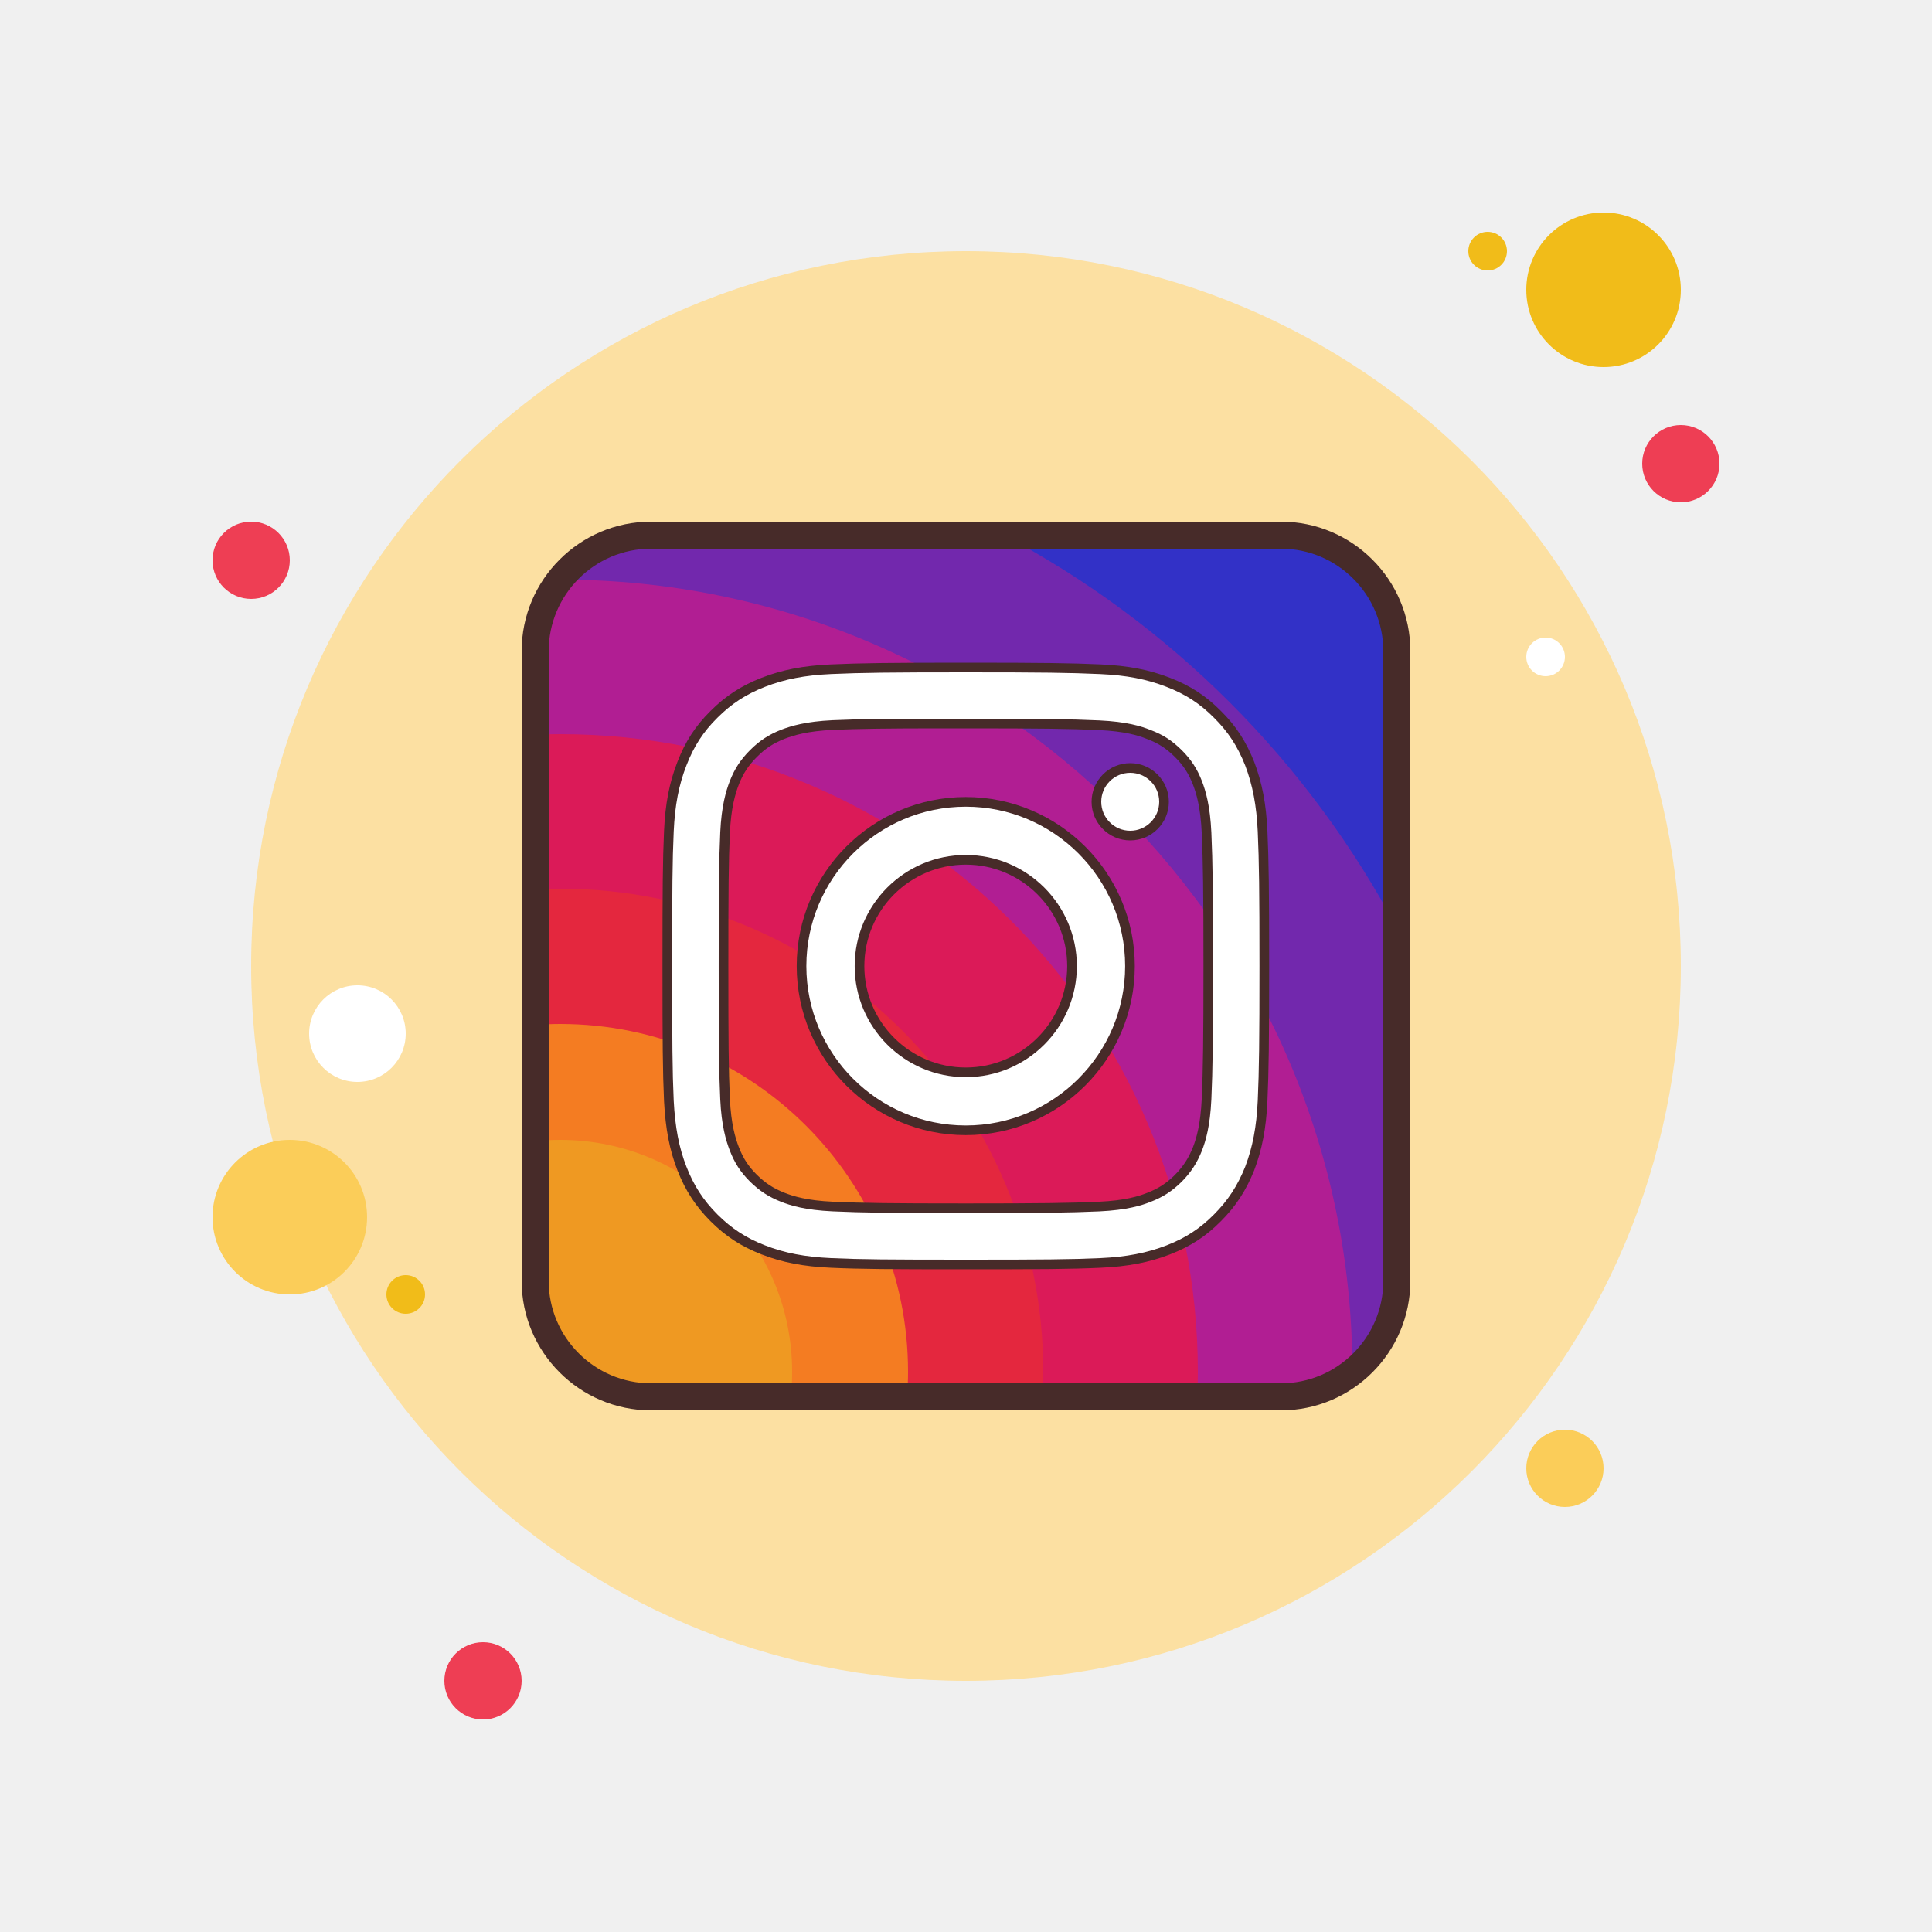
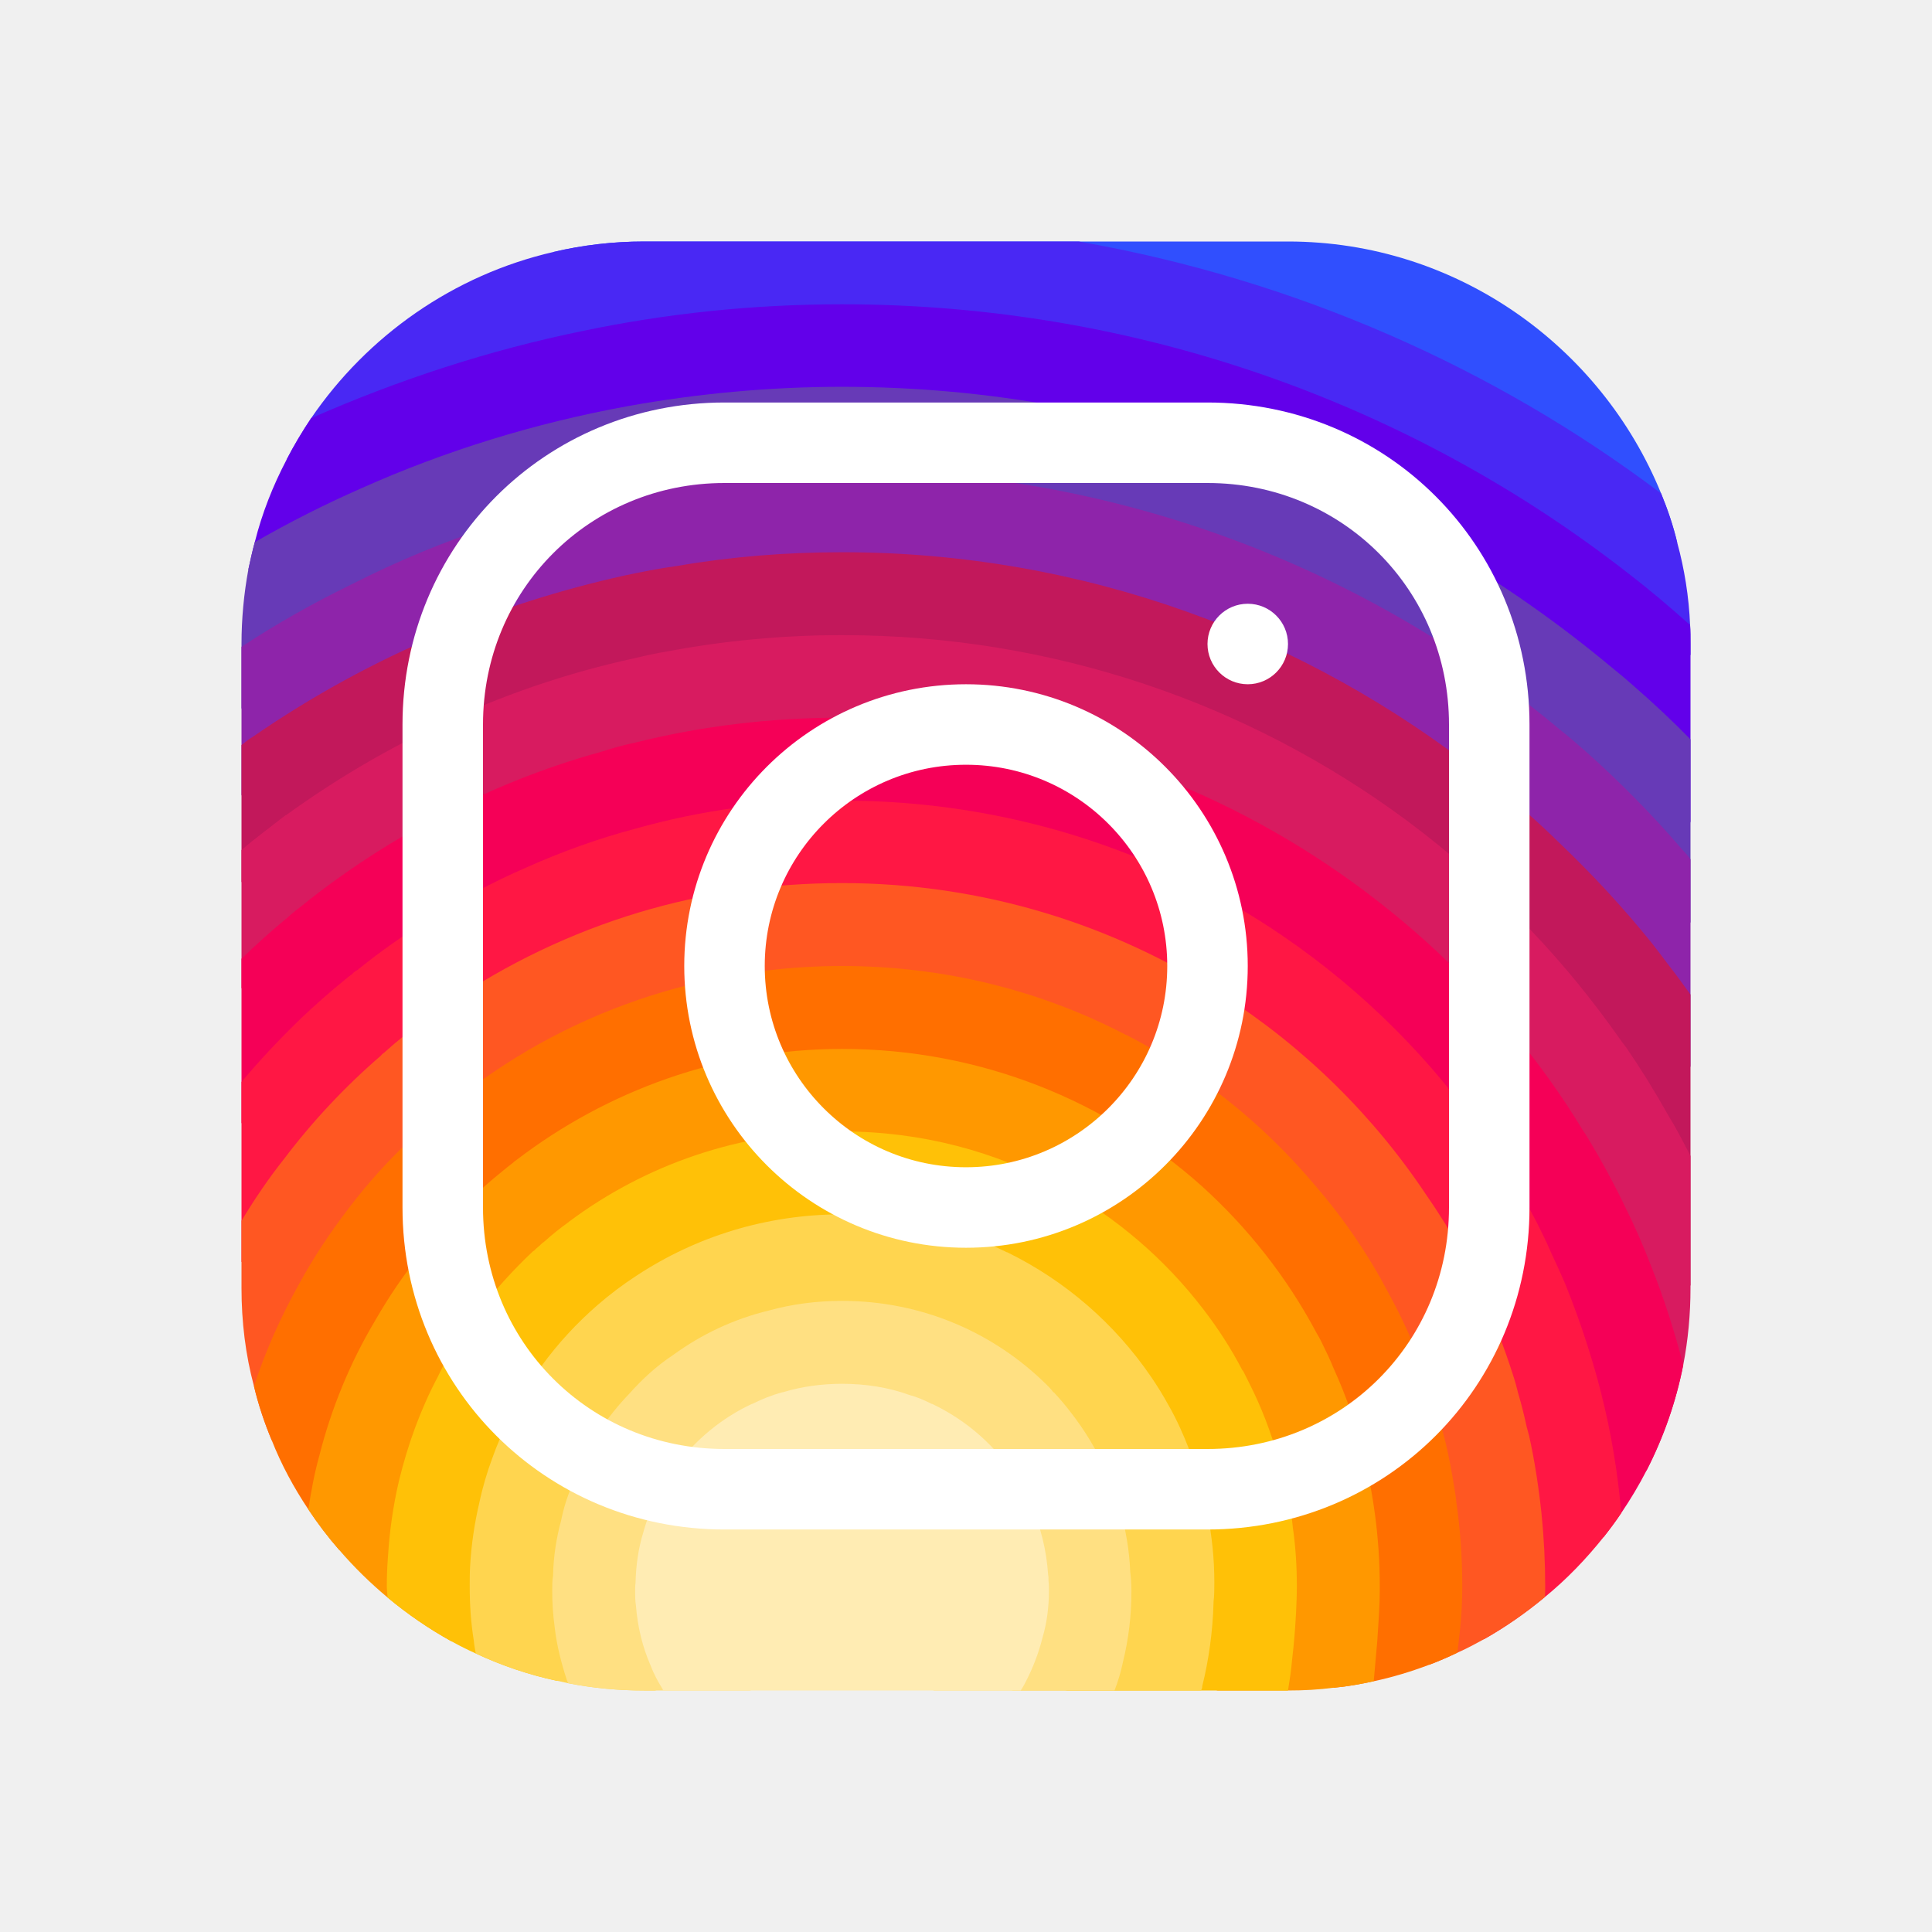
- <svg xmlns="http://www.w3.org/2000/svg" viewBox="0 0 100 100" width="100px" height="100px">
-   <circle cx="13" cy="29" r="2" fill="#ee3e54" />
-   <circle cx="77" cy="13" r="1" fill="#f1bc19" />
-   <circle cx="50" cy="50" r="37" fill="#fce0a2" />
-   <circle cx="83" cy="15" r="4" fill="#f1bc19" />
-   <circle cx="87" cy="24" r="2" fill="#ee3e54" />
-   <circle cx="81" cy="76" r="2" fill="#fbcd59" />
-   <circle cx="15" cy="63" r="4" fill="#fbcd59" />
-   <circle cx="25" cy="87" r="2" fill="#ee3e54" />
-   <circle cx="18.5" cy="53.5" r="2.5" fill="#fff" />
-   <circle cx="21" cy="67" r="1" fill="#f1bc19" />
-   <circle cx="80" cy="34" r="1" fill="#fff" />
-   <path fill="#3231c7" d="M72.3,33.7v32.6c0,3.31-2.69,6-6,6H33.7c-3.31,0-6-2.69-6-6V33.7c0-3.31,2.69-6,6-6h32.6 C69.61,27.7,72.3,30.39,72.3,33.7z" />
-   <path fill="#7228ad" d="M72.3,48.04V66.3c0,3.31-2.69,6-6,6H33.7c-3.31,0-6-2.69-6-6V33.7c0-3.31,2.69-6,6-6h18.26 C60.6,32.29,67.71,39.4,72.3,48.04z" />
-   <path fill="#b11e93" d="M70,71c0,0.01,0,0.01,0,0.02c-1.02,0.8-2.3,1.28-3.7,1.28H33.7c-3.31,0-6-2.69-6-6V33.7 c0-1.4,0.48-2.68,1.28-3.7c0.01,0,0.01,0,0.02,0C51.64,30,70,48.36,70,71z" />
-   <path fill="#db1a58" d="M62,71c0,0.44-0.01,0.87-0.03,1.3H33.7c-3.31,0-6-2.69-6-6V38.03C28.13,38.01,28.56,38,29,38 C47.23,38,62,52.77,62,71z" />
-   <path fill="#e4273e" d="M54,71c0,0.43-0.01,0.87-0.03,1.3H33.7c-3.31,0-6-2.69-6-6V46.03C28.13,46.01,28.57,46,29,46 C42.81,46,54,57.19,54,71z" />
-   <path fill="#f47c22" d="M47,71c0,0.44-0.02,0.87-0.05,1.3H33.7c-3.31,0-6-2.69-6-6V53.05C28.13,53.02,28.56,53,29,53 C38.94,53,47,61.06,47,71z" />
-   <path fill="#ef9922" d="M41,71c0,0.44-0.02,0.87-0.07,1.3H33.7c-3.31,0-6-2.69-6-6v-7.23C28.13,59.02,28.56,59,29,59 C35.63,59,41,64.37,41,71z" />
-   <path fill="#472b29" d="M66.3,73H33.7c-3.694,0-6.7-3.006-6.7-6.7V33.7c0-3.694,3.006-6.7,6.7-6.7h32.6 c3.694,0,6.7,3.006,6.7,6.7v32.6C73,69.994,69.994,73,66.3,73z M33.7,28.4c-2.923,0-5.3,2.377-5.3,5.3v32.6 c0,2.922,2.377,5.3,5.3,5.3h32.6c2.923,0,5.3-2.377,5.3-5.3V33.7c0-2.922-2.377-5.3-5.3-5.3H33.7z" />
+ <svg xmlns="http://www.w3.org/2000/svg" viewBox="0 0 48 48" width="144px" height="144px">
+   <path fill="#304ffe" d="M41.67,13.48c-0.4,0.26-0.97,0.5-1.21,0.77c-0.09,0.09-0.14,0.19-0.12,0.29v1.03l-0.3,1.01l-0.3,1l-0.33,1.1 l-0.68,2.25l-0.66,2.22l-0.5,1.67c0,0.26-0.01,0.52-0.03,0.77c-0.07,0.96-0.27,1.88-0.59,2.74c-0.19,0.53-0.42,1.04-0.7,1.52 c-0.1,0.19-0.22,0.38-0.34,0.56c-0.4,0.63-0.88,1.21-1.41,1.72c-0.41,0.41-0.86,0.79-1.35,1.11c0,0,0,0-0.01,0 c-0.08,0.07-0.17,0.13-0.27,0.18c-0.31,0.21-0.64,0.39-0.98,0.55c-0.23,0.12-0.46,0.22-0.7,0.31c-0.05,0.03-0.11,0.05-0.16,0.07 c-0.57,0.27-1.23,0.45-1.89,0.54c-0.04,0.01-0.07,0.01-0.11,0.02c-0.4,0.07-0.79,0.13-1.19,0.16c-0.18,0.02-0.37,0.03-0.55,0.03 l-0.71-0.04l-3.42-0.18c0-0.01-0.01,0-0.01,0l-1.72-0.09c-0.13,0-0.27,0-0.4-0.01c-0.54-0.02-1.06-0.08-1.58-0.19 c-0.01,0-0.01,0-0.01,0c-0.95-0.18-1.86-0.5-2.71-0.93c-0.47-0.24-0.93-0.51-1.36-0.82c-0.18-0.13-0.35-0.27-0.52-0.42 c-0.48-0.4-0.91-0.83-1.31-1.27c-0.06-0.06-0.11-0.12-0.16-0.18c-0.06-0.06-0.12-0.13-0.17-0.19c-0.38-0.48-0.7-0.97-0.96-1.49 c-0.24-0.46-0.43-0.95-0.58-1.49c-0.06-0.19-0.11-0.37-0.15-0.57c-0.01-0.01-0.02-0.03-0.02-0.05c-0.1-0.41-0.19-0.84-0.24-1.27 c-0.06-0.33-0.09-0.66-0.09-1c-0.02-0.13-0.02-0.27-0.02-0.4l1.91-2.95l1.87-2.88l0.85-1.31l0.77-1.18l0.26-0.41v-1.03 c0.02-0.23,0.03-0.47,0.02-0.69c-0.01-0.7-0.15-1.38-0.38-2.03c-0.22-0.69-0.53-1.34-0.85-1.94c-0.38-0.69-0.78-1.31-1.11-1.87 C14,7.4,13.66,6.73,13.75,6.26C14.47,6.09,15.23,6,16,6h16c4.18,0,7.78,2.6,9.27,6.26C41.43,12.65,41.57,13.06,41.67,13.48z" />
+   <path fill="#4928f4" d="M42,16v0.27l-1.38,0.8l-0.88,0.51l-0.97,0.56l-1.94,1.13l-1.9,1.1l-1.94,1.12l-0.77,0.45 c0,0.48-0.12,0.92-0.34,1.32c-0.31,0.58-0.83,1.06-1.49,1.47c-0.67,0.41-1.49,0.74-2.41,0.98c0,0,0-0.01-0.01,0 c-3.56,0.92-8.42,0.5-10.78-1.26c-0.66-0.49-1.12-1.09-1.32-1.78c-0.06-0.23-0.09-0.48-0.09-0.73v-7.19 c0.01-0.15-0.09-0.3-0.27-0.45c-0.54-0.43-1.81-0.84-3.23-1.25c-1.11-0.31-2.3-0.62-3.3-0.92c-0.79-0.24-1.46-0.48-1.86-0.71 c0.18-0.35,0.39-0.7,0.61-1.03c1.4-2.05,3.54-3.56,6.02-4.13C14.47,6.09,15.23,6,16,6h10.8c5.37,0.94,10.32,3.13,14.47,6.26 c0.16,0.39,0.3,0.8,0.4,1.22c0.18,0.66,0.29,1.34,0.32,2.05C42,15.68,42,15.84,42,16z" />
+   <path fill="#6200ea" d="M42,16v4.41l-0.22,0.68l-0.75,2.33l-0.78,2.4l-0.41,1.28l-0.38,1.19l-0.37,1.13l-0.36,1.12l-0.19,0.59 l-0.25,0.78c0,0.76-0.02,1.43-0.07,2c-0.01,0.06-0.02,0.12-0.02,0.18c-0.06,0.53-0.14,0.98-0.27,1.36 c-0.01,0.06-0.03,0.12-0.05,0.17c-0.26,0.72-0.65,1.18-1.23,1.48c-0.14,0.08-0.3,0.14-0.47,0.2c-0.53,0.18-1.2,0.27-2.02,0.32 c-0.6,0.04-1.29,0.05-2.07,0.05H31.4l-1.19-0.05L30,37.61l-2.17-0.09l-2.2-0.09l-7.25-0.3l-1.88-0.08h-0.26 c-0.78-0.01-1.45-0.06-2.03-0.14c-0.84-0.13-1.49-0.35-1.98-0.68c-0.7-0.45-1.11-1.11-1.35-2.03c-0.06-0.22-0.11-0.45-0.14-0.7 c-0.1-0.58-0.15-1.25-0.18-2c0-0.15,0-0.3-0.01-0.46c-0.01-0.01,0-0.01,0-0.01v-0.58c-0.01-0.29-0.01-0.59-0.01-0.9l0.05-1.61 l0.03-1.15l0.04-1.34v-0.19l0.07-2.46l0.07-2.46l0.07-2.31l0.06-2.27l0.02-0.6c0-0.31-1.05-0.49-2.22-0.64 c-0.93-0.12-1.95-0.23-2.56-0.37c0.05-0.23,0.1-0.46,0.16-0.68c0.18-0.72,0.45-1.4,0.79-2.05c0.18-0.35,0.39-0.7,0.61-1.03 c2.16-0.95,4.41-1.69,6.76-2.17c2.06-0.43,4.21-0.66,6.43-0.66c7.36,0,14.16,2.49,19.54,6.69c0.52,0.4,1.03,0.83,1.53,1.28 C42,15.68,42,15.84,42,16z" />
+   <path fill="#673ab7" d="M42,18.37v4.54l-0.55,1.06l-1.05,2.05l-0.56,1.08l-0.51,0.99l-0.22,0.43c0,0.31,0,0.61-0.02,0.9 c0,0.43-0.02,0.84-0.05,1.22c-0.04,0.45-0.1,0.86-0.16,1.24c-0.15,0.79-0.36,1.47-0.66,2.03c-0.04,0.07-0.08,0.14-0.12,0.2 c-0.11,0.18-0.24,0.35-0.38,0.51c-0.18,0.22-0.38,0.41-0.61,0.57c-0.34,0.26-0.74,0.47-1.2,0.63c-0.57,0.21-1.23,0.35-2.01,0.43 c-0.51,0.05-1.07,0.08-1.68,0.08l-0.42,0.02l-2.08,0.12h-0.01L27.5,36.6l-2.25,0.13l-3.1,0.18l-3.77,0.22l-0.55,0.03 c-0.51,0-0.99-0.03-1.45-0.09c-0.05-0.01-0.09-0.02-0.14-0.02c-0.68-0.11-1.3-0.29-1.86-0.54c-0.68-0.3-1.27-0.7-1.77-1.18 c-0.44-0.43-0.82-0.92-1.13-1.47c-0.07-0.13-0.14-0.25-0.2-0.39c-0.3-0.59-0.54-1.25-0.72-1.97c-0.03-0.12-0.06-0.25-0.08-0.38 c-0.06-0.23-0.11-0.47-0.14-0.72c-0.11-0.64-0.17-1.32-0.2-2.03v-0.01c-0.01-0.29-0.02-0.57-0.02-0.87l-0.49-1.17l-0.07-0.18 L9.5,25.99L8.75,24.2l-0.12-0.29l-0.72-1.73l-0.8-1.93c0,0,0,0-0.01,0L6.29,18.3L6,17.59V16c0-0.63,0.06-1.25,0.17-1.85 c0.05-0.23,0.1-0.46,0.16-0.68c0.85-0.49,1.74-0.94,2.65-1.34c2.08-0.93,4.31-1.62,6.62-2.04c1.72-0.31,3.51-0.48,5.32-0.48 c7.31,0,13.94,2.65,19.12,6.97c0.2,0.16,0.39,0.32,0.58,0.49C41.09,17.48,41.55,17.91,42,18.37z" />
+   <path fill="#8e24aa" d="M42,21.35v5.14l-0.57,1.19l-1.08,2.25l-0.01,0.03c0,0.43-0.02,0.82-0.05,1.17c-0.1,1.15-0.38,1.88-0.84,2.33 c-0.33,0.34-0.74,0.53-1.25,0.63c-0.03,0.01-0.07,0.01-0.1,0.02c-0.16,0.03-0.33,0.05-0.51,0.05c-0.62,0.06-1.35,0.02-2.19-0.04 c-0.09,0-0.19-0.01-0.29-0.02c-0.61-0.04-1.26-0.08-1.98-0.11c-0.39-0.01-0.8-0.02-1.22-0.02h-0.02l-1.01,0.08h-0.01l-2.27,0.16 l-2.59,0.2l-0.38,0.03l-3.03,0.22l-1.57,0.12l-1.55,0.11c-0.27,0-0.53,0-0.79-0.01c0,0-0.01-0.01-0.01,0 c-1.13-0.02-2.14-0.09-3.04-0.26c-0.83-0.14-1.56-0.36-2.18-0.69c-0.64-0.31-1.17-0.75-1.6-1.31c-0.41-0.55-0.71-1.24-0.9-2.07 c0-0.01,0-0.01,0-0.01c-0.14-0.67-0.22-1.45-0.22-2.33l-0.15-0.27L9.7,26.35l-0.13-0.22L9.5,25.99l-0.93-1.65l-0.46-0.83 l-0.58-1.03l-1-1.79L6,19.75v-3.68c0.88-0.58,1.79-1.09,2.73-1.55c1.14-0.58,2.32-1.07,3.55-1.47c1.34-0.44,2.74-0.79,4.17-1.02 c1.45-0.24,2.94-0.36,4.47-0.36c6.8,0,13.04,2.43,17.85,6.47c0.22,0.17,0.43,0.36,0.64,0.54c0.84,0.75,1.64,1.56,2.37,2.41 C41.86,21.18,41.94,21.26,42,21.35z" />
+   <path fill="#c2185b" d="M42,24.71v7.23c-0.24-0.14-0.57-0.31-0.98-0.49c-0.22-0.11-0.47-0.22-0.73-0.32 c-0.38-0.17-0.79-0.33-1.25-0.49c-0.1-0.04-0.2-0.07-0.31-0.1c-0.18-0.07-0.37-0.13-0.56-0.19c-0.59-0.18-1.24-0.35-1.92-0.5 c-0.26-0.05-0.53-0.1-0.8-0.14c-0.87-0.15-1.8-0.24-2.77-0.25c-0.08-0.01-0.17-0.01-0.25-0.01l-2.57,0.02l-3.5,0.02h-0.01 l-7.49,0.06c-2.38,0-3.84,0.57-4.72,0.8c0,0-0.01,0-0.01,0.01c-0.93,0.24-1.22,0.09-1.3-1.54c-0.02-0.45-0.03-1.03-0.03-1.74 l-0.56-0.43l-0.98-0.74l-0.6-0.46l-0.12-0.09L8.88,24.1l-0.25-0.19l-0.52-0.4l-0.96-0.72L6,21.91v-3.4 c0.1-0.08,0.19-0.15,0.29-0.21c1.45-1,3-1.85,4.64-2.54c1.46-0.62,3-1.11,4.58-1.46c0.43-0.09,0.87-0.18,1.32-0.24 c1.33-0.23,2.7-0.34,4.09-0.34c6.01,0,11.53,2.09,15.91,5.55c0.66,0.52,1.3,1.07,1.9,1.66c0.82,0.78,1.59,1.61,2.3,2.49 c0.14,0.18,0.28,0.36,0.42,0.55C41.64,24.21,41.82,24.46,42,24.71z" />
+   <path fill="#d81b60" d="M42,28.72V32c0,0.65-0.06,1.29-0.18,1.91c-0.18,0.92-0.49,1.8-0.91,2.62c-0.22,0.05-0.47,0.05-0.75,0.01 c-0.63-0.11-1.37-0.44-2.17-0.87c-0.04-0.01-0.08-0.03-0.11-0.05c-0.25-0.13-0.51-0.27-0.77-0.43c-0.53-0.29-1.09-0.61-1.65-0.91 c-0.12-0.06-0.24-0.12-0.35-0.18c-0.64-0.33-1.3-0.63-1.96-0.86c0,0,0,0-0.01,0c-0.14-0.05-0.29-0.1-0.44-0.14 c-0.57-0.16-1.15-0.26-1.71-0.26l-1.1-0.32l-4.87-1.41c0,0,0,0-0.01,0l-2.99-0.87h-0.01l-1.3-0.38c-3.76,0-6.07,1.6-7.19,0.99 c-0.44-0.23-0.7-0.81-0.79-1.95c-0.03-0.32-0.04-0.68-0.04-1.1l-1.17-0.57l-0.05-0.02h-0.01l-0.84-0.42L9.7,26.35l-0.07-0.03 l-0.17-0.09L7.5,25.28L6,24.55v-3.43c0.17-0.15,0.35-0.29,0.53-0.43c0.19-0.15,0.38-0.29,0.57-0.44c0.01,0,0.01,0,0.01,0 c1.18-0.85,2.43-1.6,3.76-2.22c1.55-0.74,3.2-1.31,4.91-1.68c0.25-0.06,0.51-0.12,0.77-0.16c1.42-0.27,2.88-0.41,4.37-0.41 c5.27,0,10.11,1.71,14.01,4.59c1.13,0.84,2.18,1.77,3.14,2.78c0.79,0.83,1.52,1.73,2.18,2.67c0.05,0.07,0.1,0.14,0.15,0.2 c0.37,0.54,0.71,1.09,1.03,1.66C41.64,28.02,41.82,28.37,42,28.72z" />
+   <path fill="#f50057" d="M41.82,33.91c-0.18,0.92-0.49,1.8-0.91,2.62c-0.19,0.37-0.4,0.72-0.63,1.06c-0.14,0.21-0.29,0.41-0.44,0.6 c-0.36-0.14-0.89-0.34-1.54-0.56c0,0,0,0,0-0.01c-0.49-0.17-1.05-0.35-1.65-0.52c-0.17-0.05-0.34-0.1-0.52-0.15 c-0.71-0.19-1.45-0.36-2.17-0.46c-0.6-0.1-1.19-0.16-1.74-0.16l-0.46-0.13h-0.01l-2.42-0.7l-1.49-0.43l-1.66-0.48h-0.01l-0.54-0.15 l-6.53-1.88l-1.88-0.54l-1.4-0.33l-2.28-0.54l-0.28-0.07c0,0,0,0-0.01,0l-2.29-0.53c0-0.01,0-0.01,0-0.01l-0.41-0.09l-0.21-0.05 l-1.67-0.39l-0.19-0.05l-1.42-1.17L6,27.9v-4.08c0.37-0.36,0.75-0.7,1.15-1.03c0.12-0.11,0.25-0.21,0.38-0.31 c0.12-0.1,0.25-0.2,0.38-0.3c0.91-0.69,1.87-1.31,2.89-1.84c1.3-0.7,2.68-1.26,4.13-1.66c0.28-0.09,0.56-0.17,0.85-0.23 c1.64-0.41,3.36-0.62,5.14-0.62c4.47,0,8.63,1.35,12.07,3.66c1.71,1.15,3.25,2.53,4.55,4.1c0.66,0.79,1.26,1.62,1.79,2.5 c0.05,0.07,0.09,0.13,0.13,0.2c0.32,0.53,0.62,1.08,0.89,1.64c0.25,0.5,0.47,1,0.67,1.52C41.34,32.25,41.6,33.07,41.82,33.91z" />
+   <path fill="#ff1744" d="M40.28,37.59c-0.14,0.21-0.29,0.41-0.44,0.6c-0.44,0.55-0.92,1.05-1.46,1.49c-0.47,0.39-0.97,0.74-1.5,1.04 c-0.2-0.05-0.4-0.11-0.61-0.19c-0.66-0.23-1.35-0.61-1.99-1.01c-0.96-0.61-1.79-1.27-2.16-1.57c-0.14-0.12-0.21-0.18-0.21-0.18 l-1.7-0.15L30,37.6l-2.2-0.19l-2.28-0.2l-3.37-0.3l-5.34-0.47l-0.02-0.01l-1.88-0.91l-1.9-0.92l-1.53-0.74l-0.33-0.16l-0.41-0.2 l-1.42-0.69L7.43,31.9l-0.59-0.29L6,31.35v-4.47c0.47-0.56,0.97-1.09,1.5-1.6c0.34-0.32,0.7-0.64,1.07-0.94 c0.06-0.05,0.12-0.1,0.18-0.14c0.04-0.05,0.09-0.08,0.13-0.1c0.59-0.48,1.21-0.91,1.85-1.3c0.74-0.47,1.52-0.89,2.33-1.24 c0.87-0.39,1.78-0.72,2.72-0.97c1.63-0.46,3.36-0.7,5.14-0.7c4.08,0,7.85,1.24,10.96,3.37c1.99,1.36,3.71,3.08,5.07,5.07 c0.45,0.64,0.85,1.32,1.22,2.02c0.13,0.26,0.26,0.52,0.37,0.78c0.12,0.25,0.23,0.5,0.34,0.75c0.21,0.52,0.4,1.04,0.57,1.58 c0.32,1,0.56,2.02,0.71,3.08C40.21,36.89,40.25,37.24,40.28,37.59z" />
+   <path fill="#ff5722" d="M38.39,39.42c0,0.08,0,0.17-0.01,0.26c-0.47,0.39-0.97,0.74-1.5,1.04c-0.22,0.12-0.44,0.24-0.67,0.34 c-0.23,0.11-0.46,0.21-0.7,0.3c-0.34-0.18-0.8-0.4-1.29-0.61c-0.69-0.31-1.44-0.59-2.02-0.68c-0.14-0.03-0.27-0.04-0.39-0.04 l-1.64-0.21h-0.02l-2.04-0.27l-2.06-0.27l-0.96-0.12l-7.56-0.98c-0.49,0-1.01-0.03-1.55-0.1c-0.66-0.06-1.35-0.16-2.04-0.3 c-0.68-0.12-1.37-0.28-2.03-0.45c-0.69-0.16-1.37-0.35-2-0.53c-0.73-0.22-1.41-0.43-1.98-0.62c-0.47-0.15-0.87-0.29-1.18-0.4 c-0.18-0.43-0.33-0.88-0.44-1.34C6.1,33.66,6,32.84,6,32v-1.67c0.32-0.53,0.67-1.05,1.06-1.54c0.71-0.94,1.52-1.8,2.4-2.56 c0.03-0.04,0.07-0.07,0.1-0.09l0.01-0.01c0.31-0.28,0.63-0.53,0.97-0.77c0.04-0.04,0.08-0.07,0.12-0.1 c0.16-0.12,0.33-0.24,0.51-0.35c1.43-0.97,3.01-1.73,4.7-2.24c1.6-0.48,3.29-0.73,5.05-0.73c3.49,0,6.75,1.03,9.47,2.79 c2.01,1.29,3.74,2.99,5.06,4.98c0.16,0.23,0.31,0.46,0.46,0.7c0.69,1.17,1.26,2.43,1.68,3.75c0.05,0.15,0.09,0.3,0.13,0.46 c0.08,0.27,0.15,0.55,0.21,0.83c0.02,0.07,0.04,0.14,0.06,0.22c0.14,0.63,0.24,1.29,0.31,1.95c0,0.01,0,0.01,0,0.01 C38.36,38.22,38.39,38.82,38.39,39.42z" />
+   <path fill="#ff6f00" d="M36.33,39.42c0,0.35-0.02,0.73-0.06,1.11c-0.02,0.18-0.04,0.36-0.06,0.53c-0.23,0.11-0.46,0.21-0.7,0.3 c-0.45,0.17-0.91,0.31-1.38,0.41c-0.32,0.07-0.65,0.13-0.98,0.16h-0.01c-0.31-0.19-0.67-0.42-1.04-0.68 c-0.67-0.47-1.37-1-1.93-1.43c-0.01-0.01-0.01-0.01-0.02-0.02c-0.59-0.45-1.01-0.79-1.01-0.79l-1.06,0.04l-2.04,0.07l-0.95,0.04 l-3.82,0.14l-3.23,0.12c-0.21,0.01-0.46,0.01-0.77,0h-0.01c-0.42-0.01-0.92-0.04-1.47-0.09c-0.64-0.05-1.34-0.11-2.05-0.18 c-0.69-0.08-1.39-0.16-2.06-0.24c-0.74-0.08-1.44-0.17-2.04-0.25c-0.47-0.06-0.88-0.11-1.21-0.15c-0.28-0.32-0.53-0.65-0.77-1.01 c-0.36-0.54-0.67-1.11-0.91-1.72c-0.18-0.43-0.33-0.88-0.44-1.34c0.29-0.89,0.67-1.73,1.12-2.54c0.36-0.66,0.78-1.29,1.24-1.89 c0.45-0.59,0.94-1.14,1.47-1.64v-0.01c0.15-0.15,0.3-0.29,0.45-0.42c0.28-0.26,0.57-0.5,0.87-0.73h0.01 c0.01-0.02,0.02-0.02,0.03-0.03c0.24-0.19,0.49-0.36,0.74-0.53c1.48-1.01,3.15-1.76,4.95-2.2c1.19-0.29,2.44-0.45,3.73-0.45 c2.54,0,4.94,0.61,7.05,1.71h0.01c1.81,0.93,3.41,2.21,4.7,3.75c0.71,0.82,1.32,1.72,1.82,2.67c0.35,0.64,0.65,1.31,0.9,1.99 c0.02,0.06,0.04,0.11,0.06,0.16c0.17,0.5,0.32,1.02,0.45,1.54c0.09,0.37,0.16,0.75,0.22,1.13c0.02,0.12,0.04,0.23,0.05,0.35 C36.28,37.99,36.33,38.7,36.33,39.42z" />
+   <path fill="#ff9800" d="M34.28,39.42v0.1c0,0.34-0.03,0.77-0.06,1.23c-0.03,0.34-0.06,0.69-0.09,1.02c-0.32,0.07-0.65,0.13-0.98,0.16 h-0.01C32.76,41.98,32.39,42,32,42h-1.75l-0.38-0.11l-1.97-0.6l-2-0.6l-4.63-1.39l-2-0.6c0,0-0.83,0.33-2,0.72h-0.01 c-0.45,0.15-0.94,0.31-1.46,0.47c-0.65,0.19-1.34,0.38-2.02,0.53c-0.7,0.16-1.39,0.28-2.01,0.33c-0.19,0.02-0.38,0.03-0.55,0.03 c-0.56-0.31-1.1-0.68-1.59-1.09c-0.43-0.36-0.83-0.75-1.2-1.18c-0.28-0.32-0.53-0.65-0.77-1.01c0.07-0.45,0.15-0.89,0.27-1.32 c0.3-1.19,0.77-2.33,1.39-3.37c0.34-0.59,0.72-1.16,1.16-1.69c0.01-0.03,0.04-0.06,0.07-0.08c-0.01-0.01,0-0.01,0-0.01 c0.13-0.17,0.27-0.33,0.41-0.48c0-0.01,0-0.01,0-0.01c0.41-0.44,0.83-0.86,1.29-1.25c0.16-0.13,0.31-0.26,0.48-0.39 c0.03-0.03,0.06-0.05,0.1-0.08c2.25-1.72,5.06-2.76,8.09-2.76c3.44,0,6.57,1.29,8.94,3.41c1.14,1.03,2.11,2.26,2.84,3.63 c0.06,0.1,0.12,0.21,0.17,0.32c0.09,0.18,0.18,0.37,0.26,0.57c0.33,0.72,0.59,1.48,0.77,2.26c0.02,0.08,0.04,0.16,0.06,0.24 c0.08,0.37,0.15,0.75,0.2,1.13C34.24,38.21,34.28,38.81,34.28,39.42z" />
+   <path fill="#ffc107" d="M32.22,39.42c0,0.2-0.01,0.42-0.02,0.65c-0.02,0.37-0.05,0.77-0.1,1.18c-0.02,0.25-0.06,0.5-0.1,0.75h-5.48 l-1.06-0.17l-4.14-0.66l-0.59-0.09l-1.35-0.22c-0.59,0-1.87,0.26-3.22,0.51c-0.71,0.13-1.43,0.27-2.08,0.36 c-0.08,0.01-0.16,0.02-0.23,0.03h-0.01c-0.7-0.15-1.38-0.38-2.02-0.68c-0.2-0.09-0.4-0.19-0.6-0.3c-0.56-0.31-1.1-0.68-1.59-1.09 c-0.01-0.12-0.02-0.22-0.02-0.27c0-0.26,0.01-0.51,0.03-0.76c0.04-0.64,0.13-1.26,0.27-1.86c0.22-0.91,0.54-1.79,0.97-2.6 c0.08-0.17,0.17-0.34,0.27-0.5c0.04-0.08,0.09-0.15,0.13-0.23c0.18-0.29,0.38-0.57,0.58-0.85c0.42-0.55,0.89-1.07,1.39-1.54 c0.01,0,0.01,0,0.01,0c0.04-0.04,0.08-0.08,0.12-0.11c0.05-0.04,0.09-0.09,0.14-0.12c0.2-0.18,0.4-0.34,0.61-0.49 c0-0.01,0.01-0.01,0.01-0.01c1.89-1.41,4.23-2.24,6.78-2.24c1.98,0,3.82,0.5,5.43,1.38h0.01c1.38,0.76,2.58,1.79,3.53,3.03 c0.37,0.48,0.7,0.99,0.98,1.53h0.01c0.05,0.1,0.1,0.2,0.15,0.3c0.3,0.59,0.54,1.21,0.72,1.85h0.01c0.01,0.05,0.03,0.1,0.04,0.15 c0.12,0.43,0.22,0.87,0.29,1.32c0.01,0.09,0.02,0.19,0.03,0.28C32.19,38.43,32.22,38.92,32.22,39.42z" />
+   <path fill="#ffd54f" d="M30.17,39.31c0,0.16,0,0.33-0.02,0.49v0.01c0,0.01,0,0.01,0,0.01c-0.02,0.72-0.12,1.43-0.28,2.07 c0,0.04-0.01,0.07-0.03,0.11h-4.67l-3.85-0.83l-0.51-0.11l-0.08,0.02l-4.27,0.88L16.27,42H16c-0.64,0-1.27-0.06-1.88-0.18 c-0.09-0.02-0.18-0.04-0.27-0.06h-0.01c-0.7-0.15-1.38-0.38-2.02-0.68c-0.02-0.11-0.04-0.22-0.05-0.33 c-0.07-0.43-0.1-0.88-0.1-1.33c0-0.17,0-0.34,0.01-0.51c0.03-0.54,0.11-1.07,0.23-1.58c0.08-0.38,0.19-0.75,0.32-1.1 c0.11-0.31,0.24-0.61,0.38-0.9c0.12-0.25,0.26-0.49,0.4-0.73c0.14-0.23,0.29-0.45,0.45-0.67c0.4-0.55,0.87-1.06,1.39-1.51 c0.3-0.26,0.63-0.51,0.97-0.73c1.46-0.96,3.21-1.52,5.1-1.52c0.37,0,0.73,0.02,1.08,0.07h0.02c1.07,0.12,2.07,0.42,2.99,0.87 c0.01,0,0.01,0,0.01,0c1.45,0.71,2.68,1.78,3.58,3.1c0.15,0.22,0.3,0.46,0.43,0.7c0.11,0.19,0.21,0.39,0.3,0.59 c0.14,0.31,0.27,0.64,0.38,0.97h0.01c0.11,0.37,0.21,0.74,0.28,1.13v0.01C30.11,38.16,30.17,38.73,30.17,39.31z" />
+   <path fill="#ffe082" d="M28.11,39.52v0.03c0,0.59-0.07,1.17-0.21,1.74c-0.05,0.24-0.12,0.48-0.21,0.71h-4.48l-2.29-0.63L18.63,42H16 c-0.64,0-1.27-0.06-1.88-0.18c-0.02-0.03-0.03-0.06-0.04-0.09c-0.14-0.43-0.25-0.86-0.3-1.31c-0.04-0.29-0.06-0.59-0.06-0.9 c0-0.12,0-0.25,0.02-0.37c0.01-0.47,0.08-0.93,0.2-1.37c0.06-0.3,0.15-0.59,0.27-0.87c0.04-0.14,0.1-0.27,0.17-0.4 c0.15-0.34,0.33-0.67,0.53-0.99c0.22-0.32,0.46-0.62,0.73-0.9c0.32-0.36,0.68-0.69,1.09-0.96c0.7-0.51,1.5-0.89,2.37-1.1 c0.58-0.16,1.19-0.24,1.82-0.24c2,0,3.79,0.8,5.09,2.09c0.05,0.05,0.11,0.11,0.16,0.18h0.01c0.14,0.15,0.27,0.3,0.4,0.47 c0.37,0.47,0.68,0.98,0.92,1.54c0.12,0.26,0.22,0.53,0.3,0.81c0.01,0.04,0.02,0.07,0.03,0.11c0.14,0.49,0.23,1,0.25,1.53 C28.1,39.2,28.11,39.36,28.11,39.52z" />
+   <path fill="#ffecb3" d="M26.06,39.52c0,0.41-0.05,0.8-0.16,1.17c-0.1,0.4-0.25,0.78-0.44,1.14c-0.03,0.06-0.1,0.17-0.1,0.17h-8.88 c-0.01-0.01-0.02-0.03-0.02-0.04c-0.12-0.19-0.22-0.38-0.3-0.59c-0.2-0.46-0.32-0.96-0.36-1.48c-0.02-0.12-0.02-0.25-0.02-0.37 c0-0.06,0-0.13,0.01-0.19c0.01-0.44,0.07-0.86,0.19-1.25c0.1-0.36,0.23-0.69,0.4-1.01c0,0,0.01-0.01,0.01-0.02 c0.12-0.21,0.25-0.42,0.4-0.62c0.49-0.66,1.14-1.2,1.89-1.55c0.01,0,0.01,0,0.01,0c0.24-0.12,0.49-0.22,0.75-0.29c0,0,0,0,0.01,0 c0.46-0.14,0.96-0.21,1.47-0.21c0.59,0,1.16,0.09,1.68,0.28c0.19,0.05,0.37,0.13,0.55,0.22c0,0,0,0,0.01,0 c0.86,0.41,1.59,1.05,2.09,1.85c0.1,0.15,0.19,0.31,0.27,0.48c0.04,0.07,0.08,0.15,0.11,0.22c0.23,0.52,0.37,1.09,0.41,1.69 c0.01,0.05,0.01,0.1,0.01,0.16C26.06,39.36,26.06,39.44,26.06,39.52z" />
  <g>
-     <path fill="#fff" d="M49.99,65.45c-3.982,0-5.464-0.011-6.978-0.08c-1.388-0.062-2.469-0.271-3.505-0.677 c-1.006-0.388-1.793-0.899-2.553-1.659c-0.753-0.754-1.265-1.542-1.658-2.553c-0.395-1.007-0.604-2.088-0.677-3.505 c-0.069-1.525-0.08-3.006-0.08-6.977c0-3.964,0.011-5.442,0.08-6.968c0.062-1.388,0.271-2.468,0.676-3.504 c0.394-1.021,0.905-1.808,1.659-2.553c0.754-0.753,1.541-1.265,2.554-1.659c1.035-0.405,2.116-0.613,3.504-0.677 c1.565-0.07,3.065-0.09,6.978-0.09c3.914,0,5.411,0.02,6.967,0.09c1.388,0.063,2.469,0.271,3.506,0.677 c1.021,0.394,1.807,0.905,2.552,1.659c0.747,0.738,1.262,1.524,1.669,2.553c0.397,1.046,0.604,2.128,0.667,3.504 c0.07,1.58,0.09,3.078,0.09,6.967c0,3.897-0.02,5.397-0.09,6.978c-0.063,1.377-0.269,2.458-0.667,3.505 c-0.407,1.018-0.923,1.806-1.669,2.552c-0.743,0.752-1.527,1.264-2.543,1.659c-1.049,0.405-2.133,0.614-3.515,0.676 C55.443,65.439,53.964,65.45,49.99,65.45z M48.68,37.45c-2.752,0-4.263,0.021-5.575,0.079c-1.342,0.062-2.082,0.287-2.577,0.476 c-0.617,0.242-1.059,0.53-1.525,0.998c-0.467,0.466-0.755,0.905-0.993,1.516c-0.191,0.498-0.417,1.24-0.479,2.585 c-0.068,1.506-0.079,2.895-0.079,6.887c0,4,0.011,5.39,0.079,6.895c0.062,1.336,0.287,2.076,0.477,2.572 c0.239,0.619,0.526,1.061,0.99,1.525c0.473,0.465,0.916,0.752,1.53,0.994c0.479,0.188,1.204,0.411,2.576,0.475 c1.56,0.07,3.04,0.089,6.888,0.089c3.856,0,5.338-0.019,6.895-0.089c1.405-0.065,2.147-0.303,2.583-0.477 c0.604-0.234,1.044-0.518,1.514-0.978c0.466-0.476,0.755-0.919,1.001-1.534c0.186-0.487,0.405-1.217,0.469-2.575 c0.069-1.573,0.089-3.055,0.089-6.897c0-3.835-0.02-5.315-0.089-6.886c-0.063-1.356-0.282-2.086-0.467-2.57 c-0.239-0.62-0.525-1.061-0.99-1.525c-0.498-0.49-0.903-0.75-1.548-0.997c-0.464-0.185-1.178-0.408-2.56-0.473 c-1.535-0.07-3.018-0.089-6.896-0.089H48.68z" />
-     <path fill="#472b29" d="M49.99,34.8c3.909,0,5.405,0.019,6.956,0.09c1.359,0.061,2.415,0.265,3.428,0.66 c0.985,0.38,1.744,0.873,2.467,1.605c0.719,0.71,1.216,1.47,1.608,2.459c0.389,1.024,0.59,2.081,0.652,3.429 c0.07,1.576,0.089,3.072,0.089,6.957c0,3.893-0.019,5.39-0.089,6.966c-0.062,1.35-0.263,2.407-0.648,3.42 c-0.396,0.989-0.894,1.751-1.617,2.474c-0.716,0.725-1.473,1.219-2.453,1.6c-1.023,0.395-2.083,0.599-3.436,0.66 c-1.509,0.069-2.986,0.08-6.956,0.08c-3.978,0-5.458-0.011-6.967-0.08c-1.359-0.061-2.415-0.264-3.426-0.66 c-0.971-0.375-1.731-0.869-2.465-1.602c-0.728-0.729-1.222-1.489-1.603-2.468c-0.384-0.981-0.587-2.038-0.659-3.423 c-0.069-1.522-0.08-3.001-0.08-6.968c0-3.959,0.011-5.436,0.08-6.957c0.061-1.359,0.264-2.415,0.66-3.427 c0.38-0.985,0.873-1.745,1.603-2.465c0.727-0.727,1.488-1.221,2.467-1.602c1.009-0.394,2.065-0.598,3.424-0.66 C44.585,34.819,46.082,34.8,49.99,34.8 M49.99,62.79c3.861,0,5.345-0.019,6.907-0.089c1.443-0.067,2.211-0.314,2.658-0.493 c0.641-0.248,1.105-0.547,1.609-1.041c0.487-0.497,0.791-0.964,1.053-1.62c0.191-0.501,0.419-1.255,0.483-2.649 c0.07-1.576,0.089-3.061,0.089-6.908c0-3.839-0.019-5.322-0.089-6.898c-0.065-1.391-0.292-2.145-0.483-2.65 c-0.249-0.645-0.562-1.126-1.049-1.614c-0.518-0.509-0.96-0.794-1.625-1.048c-0.486-0.194-1.225-0.425-2.645-0.492 c-1.539-0.07-3.024-0.089-6.907-0.089H48.68c-2.756,0-4.27,0.021-5.588,0.079c-1.376,0.064-2.141,0.296-2.658,0.493 c-0.641,0.251-1.122,0.566-1.609,1.053c-0.487,0.486-0.801,0.965-1.051,1.605c-0.197,0.513-0.431,1.28-0.495,2.662 c-0.069,1.511-0.08,2.901-0.08,6.898c0,4.004,0.01,5.397,0.08,6.907c0.064,1.372,0.297,2.136,0.493,2.65 c0.252,0.654,0.556,1.121,1.05,1.615c0.491,0.482,0.973,0.795,1.613,1.046c0.496,0.194,1.247,0.426,2.656,0.492 C44.655,62.771,46.138,62.79,49.99,62.79 M49.99,34.3c-3.991,0-5.454,0.021-6.989,0.09c-1.417,0.064-2.522,0.279-3.583,0.693 c-1.047,0.408-1.86,0.937-2.639,1.714c-0.78,0.771-1.31,1.585-1.716,2.639c-0.416,1.062-0.63,2.168-0.693,3.584 c-0.069,1.537-0.08,3.019-0.08,6.979c0,3.969,0.011,5.452,0.08,6.99c0.075,1.444,0.289,2.549,0.693,3.583 c0.407,1.045,0.937,1.859,1.715,2.639c0.786,0.786,1.601,1.314,2.639,1.715c1.062,0.416,2.168,0.63,3.584,0.693 c1.537,0.07,3.02,0.081,6.989,0.081c3.96,0,5.441-0.01,6.979-0.081c1.41-0.063,2.519-0.277,3.594-0.693 c1.051-0.409,1.861-0.938,2.629-1.715c0.771-0.771,1.303-1.583,1.726-2.64c0.409-1.075,0.619-2.18,0.684-3.583 c0.068-1.536,0.09-3,0.09-6.989c0-3.979-0.021-5.443-0.09-6.979c-0.064-1.402-0.274-2.506-0.685-3.585 c-0.421-1.062-0.953-1.876-1.724-2.637c-0.771-0.78-1.584-1.309-2.639-1.716c-1.063-0.416-2.169-0.629-3.585-0.693 C55.443,34.321,53.982,34.3,49.99,34.3L49.99,34.3z M49.99,62.29c-3.842,0-5.32-0.019-6.876-0.089 c-1.336-0.062-2.036-0.278-2.496-0.458c-0.582-0.229-1-0.5-1.445-0.938c-0.441-0.441-0.705-0.846-0.934-1.438 c-0.182-0.476-0.399-1.195-0.46-2.494c-0.068-1.492-0.079-2.881-0.079-6.884c0-3.995,0.011-5.382,0.079-6.875 c0.061-1.308,0.278-2.026,0.462-2.506c0.225-0.574,0.497-0.99,0.938-1.43c0.44-0.441,0.856-0.713,1.438-0.941 c0.473-0.18,1.192-0.399,2.499-0.459C44.42,37.722,45.93,37.7,48.68,37.7h1.311c3.876,0,5.355,0.019,6.885,0.088 c1.346,0.063,2.033,0.277,2.482,0.457c0.612,0.234,0.99,0.478,1.46,0.94c0.436,0.436,0.708,0.854,0.934,1.438 c0.176,0.463,0.389,1.17,0.45,2.493c0.069,1.557,0.089,3.036,0.089,6.875c0,3.847-0.02,5.328-0.089,6.886 c-0.062,1.322-0.273,2.027-0.451,2.494c-0.234,0.586-0.501,0.996-0.943,1.448c-0.445,0.437-0.851,0.7-1.432,0.924 c-0.424,0.169-1.13,0.396-2.501,0.459C55.32,62.271,53.84,62.29,49.99,62.29L49.99,62.29z" />
+     <path fill="none" stroke="#fff" stroke-linecap="round" stroke-linejoin="round" stroke-miterlimit="10" stroke-width="2" d="M30,11H18c-3.9,0-7,3.1-7,7v12c0,3.9,3.1,7,7,7h12c3.9,0,7-3.1,7-7V18C37,14.1,33.9,11,30,11z" />
+     <circle cx="31" cy="16" r="1" fill="#fff" />
  </g>
-   <path fill="#fff" d="M58.5,43.25c-0.965,0-1.75-0.785-1.75-1.75s0.785-1.75,1.75-1.75h0.001 c0.467,0,0.906,0.182,1.236,0.512c0.331,0.331,0.513,0.77,0.513,1.237C60.25,42.465,59.465,43.25,58.5,43.25z" />
-   <path fill="#472b29" d="M58.5,40c0.828,0,1.5,0.672,1.5,1.5c0,0.828-0.672,1.5-1.5,1.5S57,42.328,57,41.5 C57,40.672,57.672,40.001,58.5,40L58.5,40 M58.5,39.5L58.5,39.5c-1.103,0.001-2,0.898-2,2c0,1.103,0.897,2,2,2s2-0.897,2-2 S59.603,39.5,58.5,39.5L58.5,39.5z" />
-   <path fill="#fff" d="M49.988,41.504c-4.695,0-8.501,3.806-8.501,8.501s3.806,8.499,8.501,8.499 c4.695,0,8.499-3.805,8.499-8.499S54.682,41.504,49.988,41.504L49.988,41.504z M49.988,44.505c3.037,0,5.5,2.462,5.5,5.5 c0,3.037-2.463,5.5-5.5,5.5c-3.038,0-5.5-2.463-5.5-5.5C44.488,46.967,46.95,44.505,49.988,44.505z" />
-   <path fill="#472b29" d="M49.988,58.754c-4.825,0-8.751-3.925-8.751-8.75c0-4.825,3.926-8.75,8.751-8.75 c4.824,0,8.749,3.925,8.749,8.75C58.737,54.829,54.812,58.754,49.988,58.754z M49.988,41.754c-4.55,0-8.251,3.701-8.251,8.25 c0,4.549,3.701,8.25,8.251,8.25c4.549,0,8.249-3.701,8.249-8.25C58.237,45.455,54.537,41.754,49.988,41.754z M49.988,55.754 c-3.171,0-5.75-2.58-5.75-5.75s2.579-5.75,5.75-5.75s5.75,2.58,5.75,5.75S53.159,55.754,49.988,55.754z M49.988,44.754 c-2.895,0-5.25,2.355-5.25,5.25s2.355,5.25,5.25,5.25s5.25-2.355,5.25-5.25S52.883,44.754,49.988,44.754z" />
+   <g>
+     <circle cx="24" cy="24" r="6" fill="none" stroke="#fff" stroke-linecap="round" stroke-linejoin="round" stroke-miterlimit="10" stroke-width="2" />
+   </g>
</svg>
